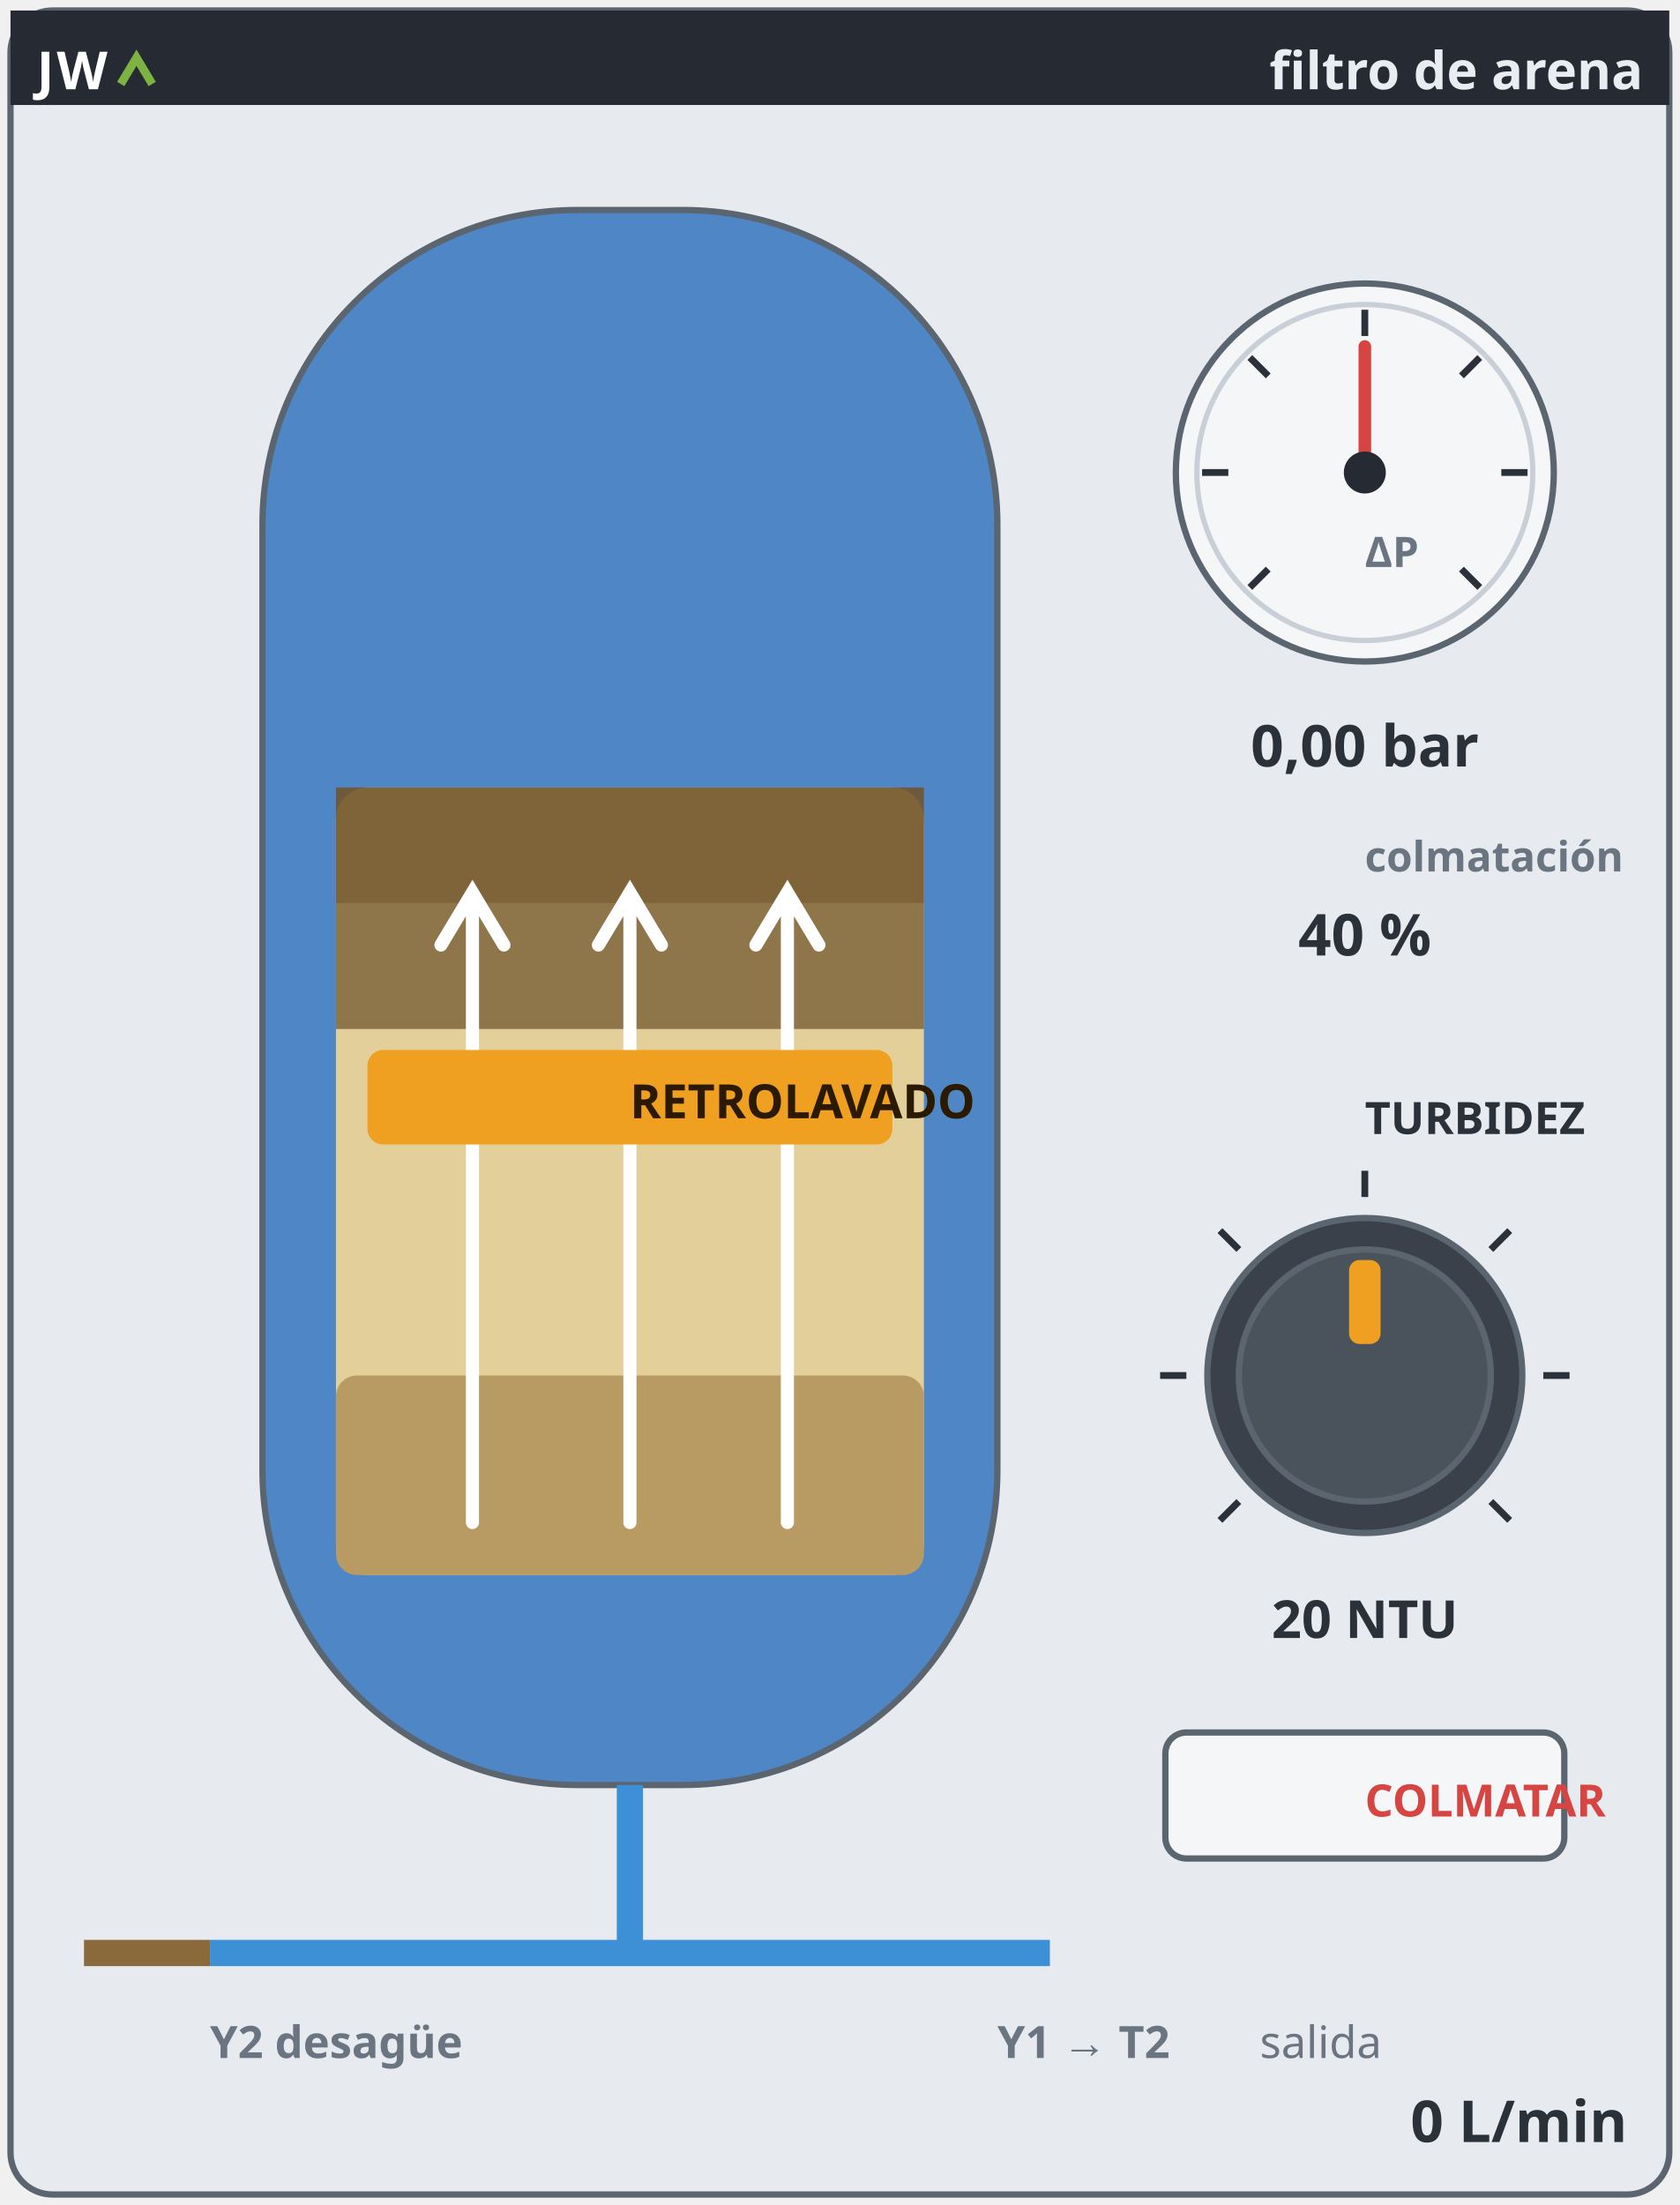
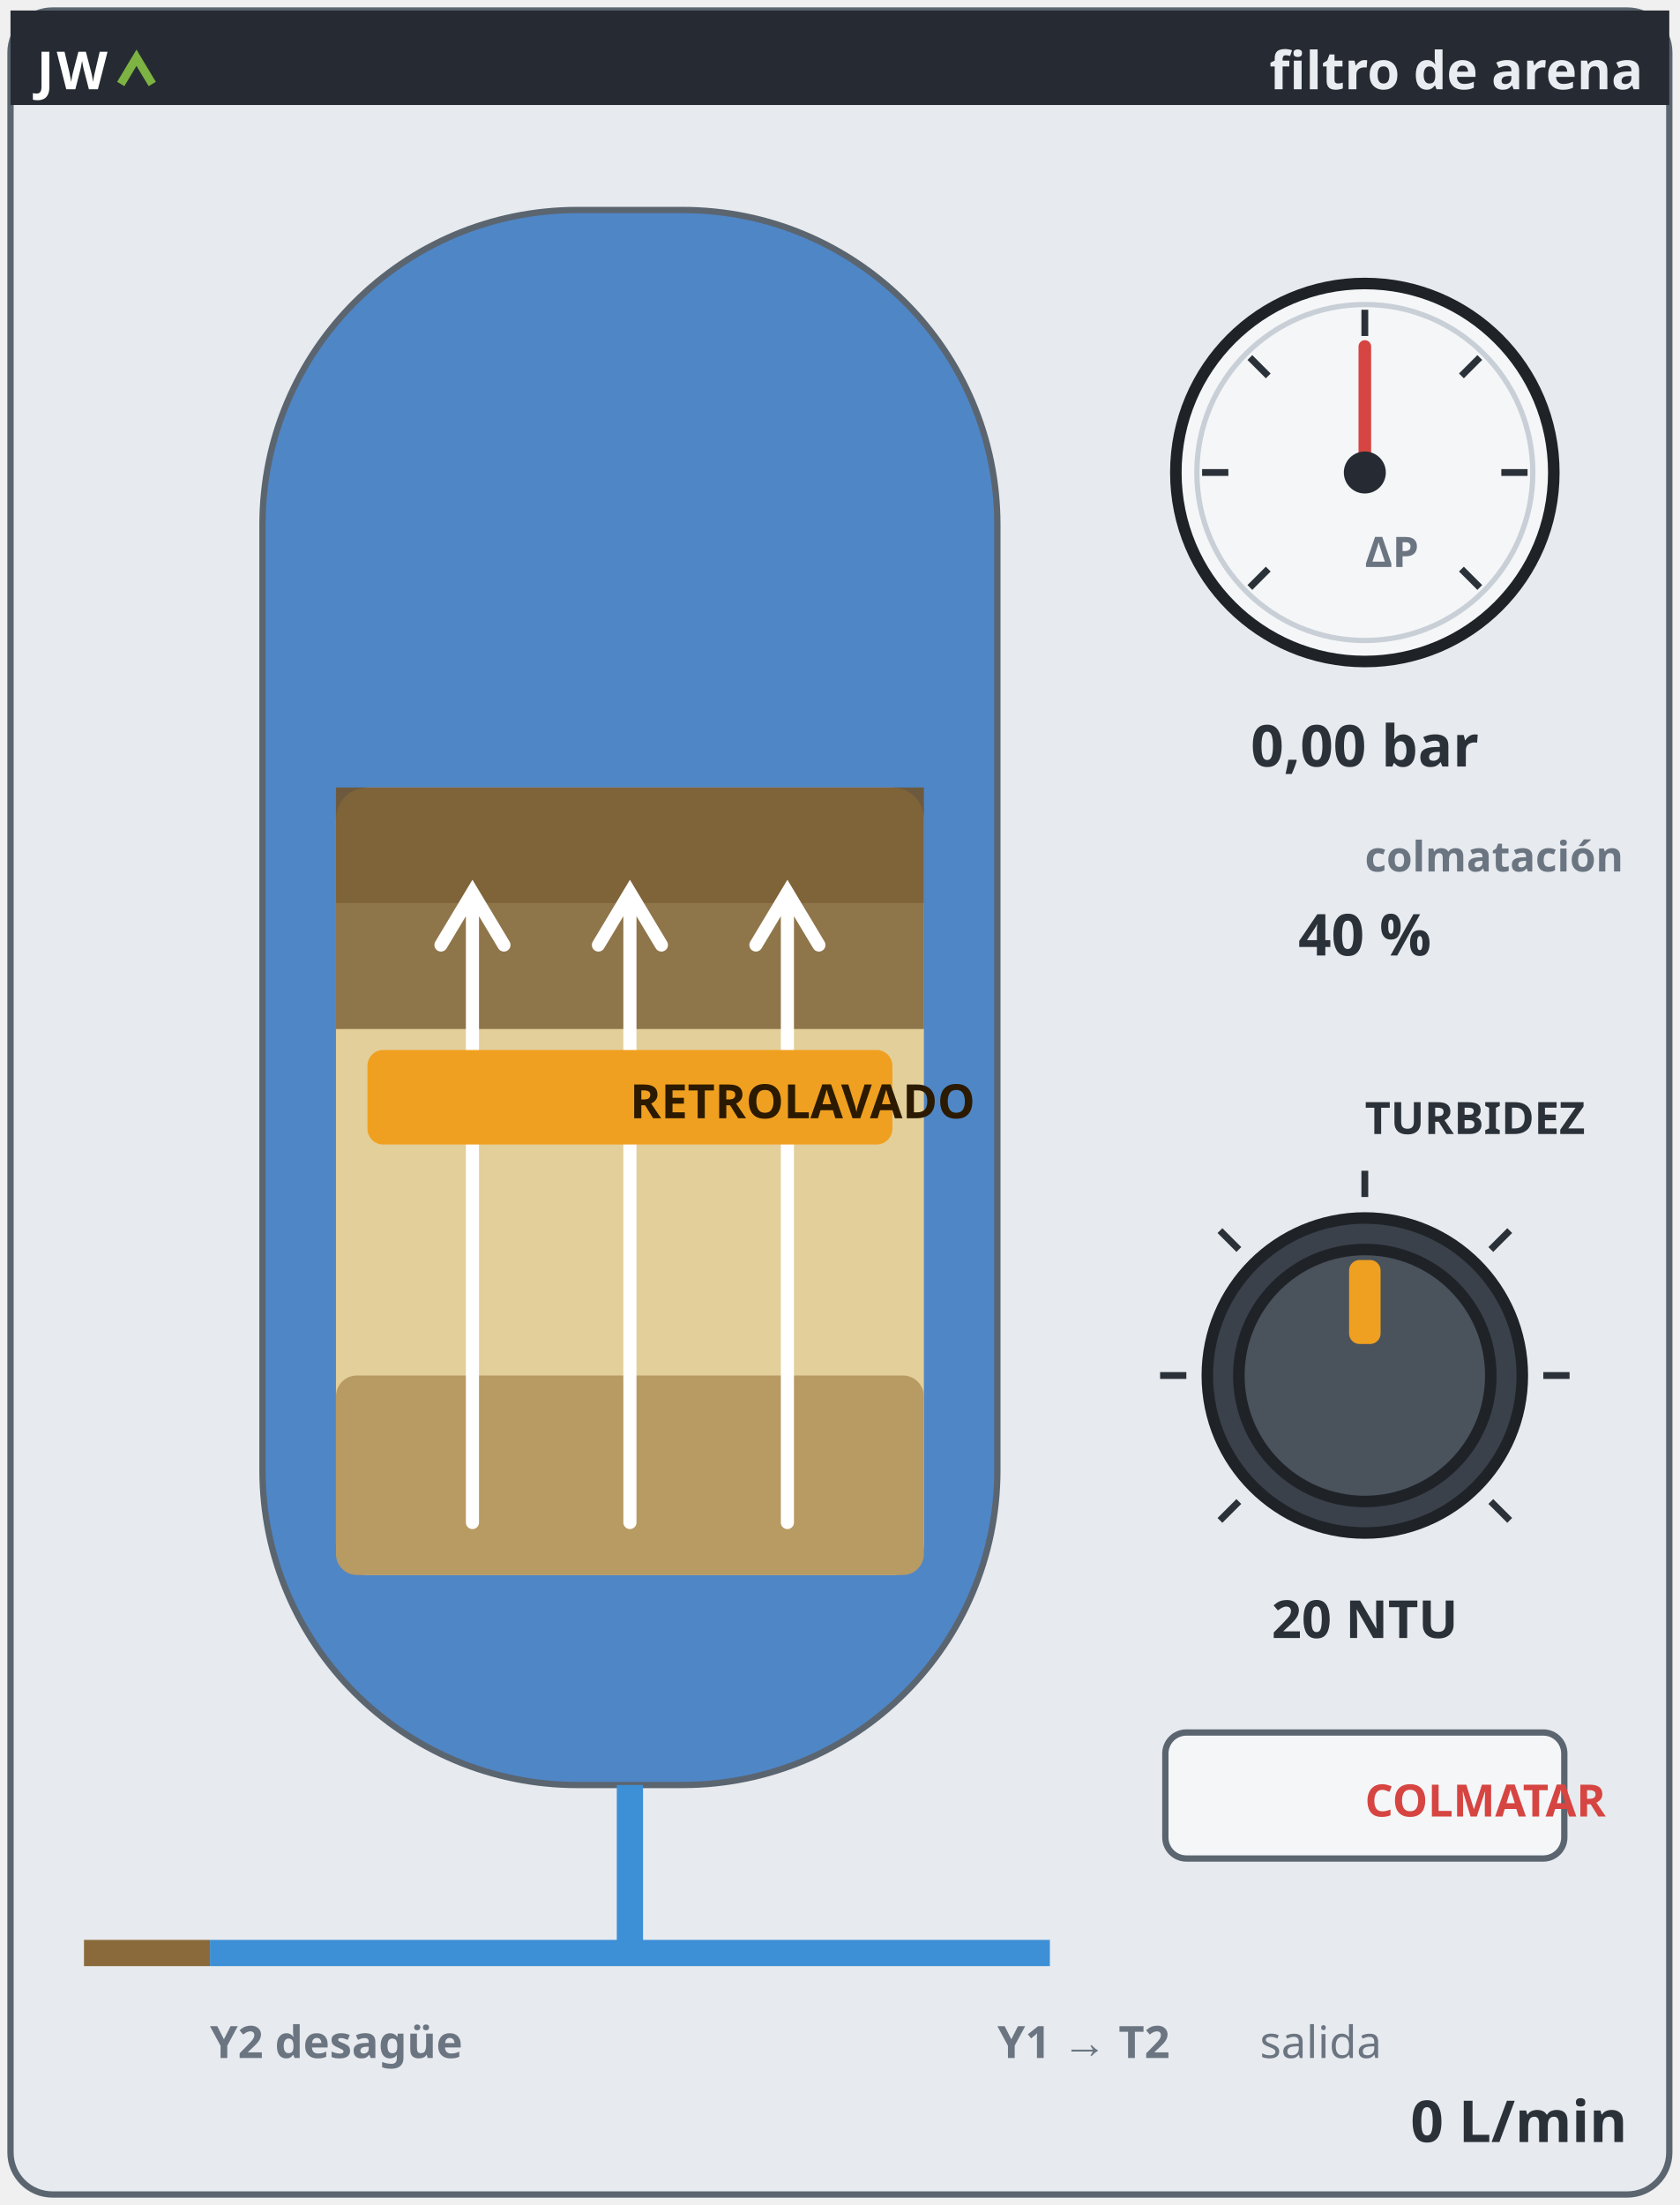
<svg xmlns="http://www.w3.org/2000/svg" viewBox="0 0 320 420" width="320" height="420" font-family="Segoe UI,Noto Sans,Arial,sans-serif" data-terms="none">
  <rect x="2" y="2" width="316" height="416" rx="8" fill="#e7eaee" stroke="#5b6570" stroke-width="1.2" />
  <rect x="2" y="2" width="316" height="18" fill="#262b33" />
  <text x="7" y="17" font-size="10" font-weight="800" fill="#fff" text-anchor="start" letter-spacing=".5">JW</text>
  <path d="M23 16 l3 -5 l3 5" fill="none" stroke="#7cb342" stroke-width="1.6" />
  <text x="313" y="17" font-size="10" font-weight="700" fill="#e9edf1" text-anchor="end">filtro de arena</text>
  <rect x="50" y="40" width="140" height="300" rx="60" fill="#4f86c6" stroke="#5b6570" stroke-width="1.2" />
  <rect x="64" y="150" width="112" height="150" rx="6" fill="#e3cf9a" stroke="none" stroke-width="0" />
  <rect x="64" y="262" width="112" height="38" rx="4" fill="#b89a63" stroke="none" stroke-width="0" />
  <rect x="64" y="150" width="112" height="22" fill="#8a6a3a" stroke="none" stroke-width="0" opacity=".6" data-show="out.colmatacion&gt;50" />
  <rect x="64" y="150" width="112" height="46" fill="#6b4f28" stroke="none" stroke-width="0" opacity=".7" data-show="out.colmatacion&gt;80" />
  <g data-show="out.lavando">
    <path d="M90 290 V170 m-6 10 l6 -10 l6 10" fill="none" stroke="#fff" stroke-width="2.5" stroke-linecap="round" />
    <path d="M120 290 V170 m-6 10 l6 -10 l6 10" fill="none" stroke="#fff" stroke-width="2.5" stroke-linecap="round" />
    <path d="M150 290 V170 m-6 10 l6 -10 l6 10" fill="none" stroke="#fff" stroke-width="2.5" stroke-linecap="round" />
    <rect x="70" y="200" width="100" height="18" rx="3" fill="#f0a020" stroke="none" stroke-width="0" />
    <text x="120" y="213" font-size="9" font-weight="700" fill="#2b1a00" text-anchor="800">RETROLAVADO</text>
  </g>
  <path d="M120 340 V372 H40 M120 372 H200" fill="none" stroke="#3d8fd6" stroke-width="5" />
  <g data-show="out.lavando">
    <path d="M40 372 H16" fill="none" stroke="#8a6a3a" stroke-width="5" />
  </g>
  <text x="40" y="392" font-size="8.5" font-weight="700" fill="#6b7581" text-anchor="700">Y2 desagüe</text>
  <text x="190" y="392" font-size="8.5" font-weight="700" fill="#6b7581" text-anchor="700">Y1 → T2</text>
-   <circle cx="260" cy="90" r="36" fill="#f4f6f8" stroke="#5b6570" stroke-width="1.2" />
+   <circle cx="260" cy="90" r="36" fill="#f4f6f8" stroke="#1f2328" stroke-width="2.2" />
  <circle cx="260" cy="90" r="32" fill="none" stroke="#c9cfd6" stroke-width="1" />
  <path d="M241.6 108.4 L238.1 111.9" fill="none" stroke="#2b3138" stroke-width="1.3" />
  <path d="M234.0 90.0 L229.0 90.0" fill="none" stroke="#2b3138" stroke-width="1.3" />
  <path d="M241.6 71.6 L238.1 68.1" fill="none" stroke="#2b3138" stroke-width="1.3" />
  <path d="M260.0 64.0 L260.0 59.0" fill="none" stroke="#2b3138" stroke-width="1.3" />
  <path d="M278.4 71.6 L281.9 68.1" fill="none" stroke="#2b3138" stroke-width="1.3" />
  <path d="M286.0 90.0 L291.0 90.0" fill="none" stroke="#2b3138" stroke-width="1.3" />
  <path d="M278.4 108.4 L281.9 111.9" fill="none" stroke="#2b3138" stroke-width="1.3" />
  <g data-rotate="out.dp|param.colmatacion0:0:2:-135:135:260:90">
    <path d="M260 90 L260 66" fill="none" stroke="#d64541" stroke-width="2.4" stroke-linecap="round" />
  </g>
  <circle cx="260" cy="90" r="4" fill="#262b33" stroke="none" stroke-width="0" />
  <text x="260" y="108.0" font-size="8" font-weight="700" fill="#6b7581" text-anchor="700">ΔP</text>
  <text x="260" y="146" font-size="11" font-weight="800" fill="#2b3138" text-anchor="middle" data-text="out.dp:d2:bar">0,00 bar</text>
  <text x="260" y="166" font-size="8" font-weight="700" fill="#6b7581" text-anchor="700">colmatación</text>
  <text x="260" y="182" font-size="11" font-weight="800" fill="#2b3138" text-anchor="middle" data-text="out.colmatacion|param.colmatacion0:d0:%">40 %</text>
-   <circle cx="260" cy="262" r="30" fill="#3a414b" stroke="#5b6570" stroke-width="1.2" />
+   <circle cx="260" cy="262" r="30" fill="#3a414b" stroke="#1f2328" stroke-width="2.2" />
  <path d="M236.0 286.0 L232.4 289.6" fill="none" stroke="#2b3138" stroke-width="1.3" />
  <path d="M226.0 262.0 L221.0 262.0" fill="none" stroke="#2b3138" stroke-width="1.3" />
  <path d="M236.0 238.0 L232.4 234.4" fill="none" stroke="#2b3138" stroke-width="1.3" />
  <path d="M260.0 228.0 L260.0 223.0" fill="none" stroke="#2b3138" stroke-width="1.3" />
  <path d="M284.0 238.0 L287.6 234.4" fill="none" stroke="#2b3138" stroke-width="1.3" />
  <path d="M294.0 262.0 L299.0 262.0" fill="none" stroke="#2b3138" stroke-width="1.3" />
  <path d="M284.0 286.0 L287.6 289.6" fill="none" stroke="#2b3138" stroke-width="1.3" />
  <g data-action="turbidez" data-kind="drag" data-drag="y:0:-0.6:0:200" style="cursor:ns-resize">
    <g data-rotate="out.turbidez|param.turbidez:0:200:-135:135:260:262">
-       <circle cx="260" cy="262" r="24" fill="#4a525c" stroke="#5b6570" stroke-width="1.2" />
+       <circle cx="260" cy="262" r="24" fill="#4a525c" stroke="#1f2328" stroke-width="2.2" />
      <rect x="257" y="240" width="6" height="16" rx="2" fill="#f0a020" stroke="none" stroke-width="0" />
    </g>
  </g>
  <text x="260" y="216" font-size="8.5" font-weight="700" fill="#2b3138" text-anchor="800">TURBIDEZ</text>
  <text x="260" y="312" font-size="10" font-weight="800" fill="#2b3138" text-anchor="middle" data-text="out.turbidez|param.turbidez:d0:NTU">20 NTU</text>
  <g data-action="colmatar" data-kind="momentary" style="cursor:pointer">
    <rect x="222" y="330" width="76" height="24" rx="4" fill="#f4f6f8" stroke="#5b6570" stroke-width="1.2" />
    <text x="260" y="346" font-size="8.5" font-weight="700" fill="#d64541" text-anchor="800">COLMATAR</text>
  </g>
  <text x="240" y="392" font-size="8.5" font-weight="start" fill="#6b7581" text-anchor="700">salida</text>
  <text x="310" y="408" font-size="11" font-weight="800" fill="#2b3138" text-anchor="end" data-text="out.qServicio:d0:L/min">0 L/min</text>
</svg>
